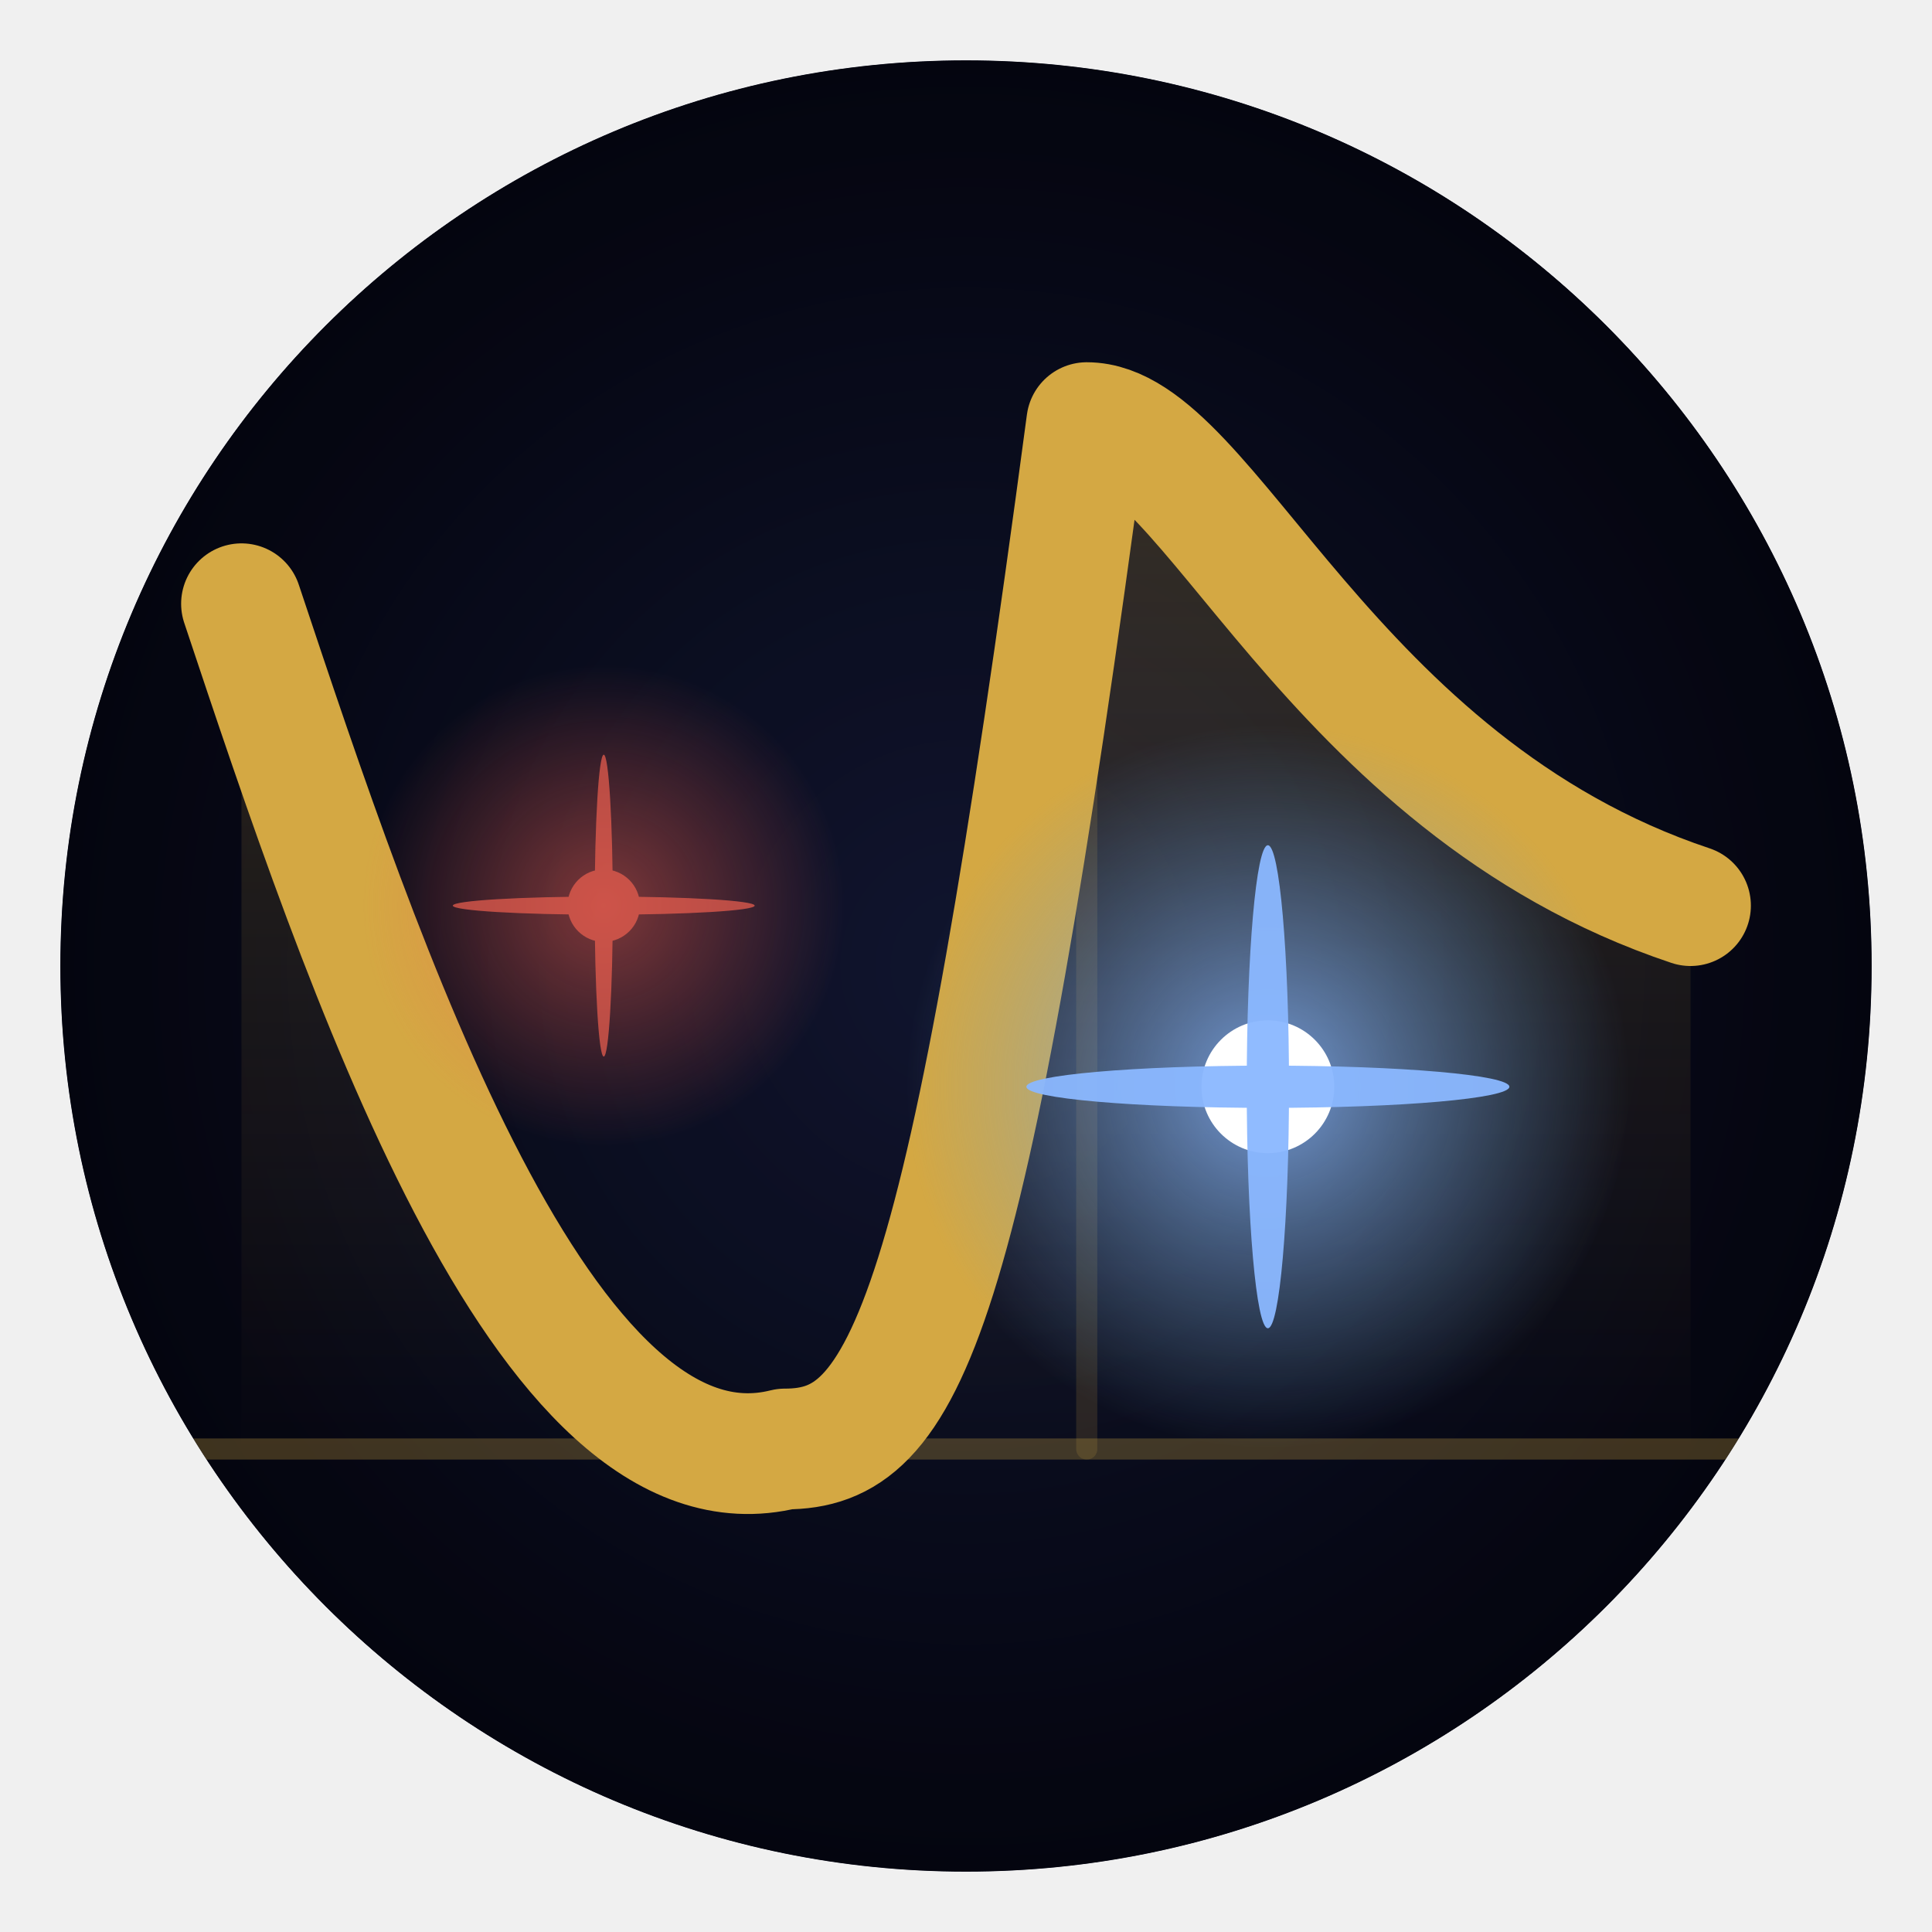
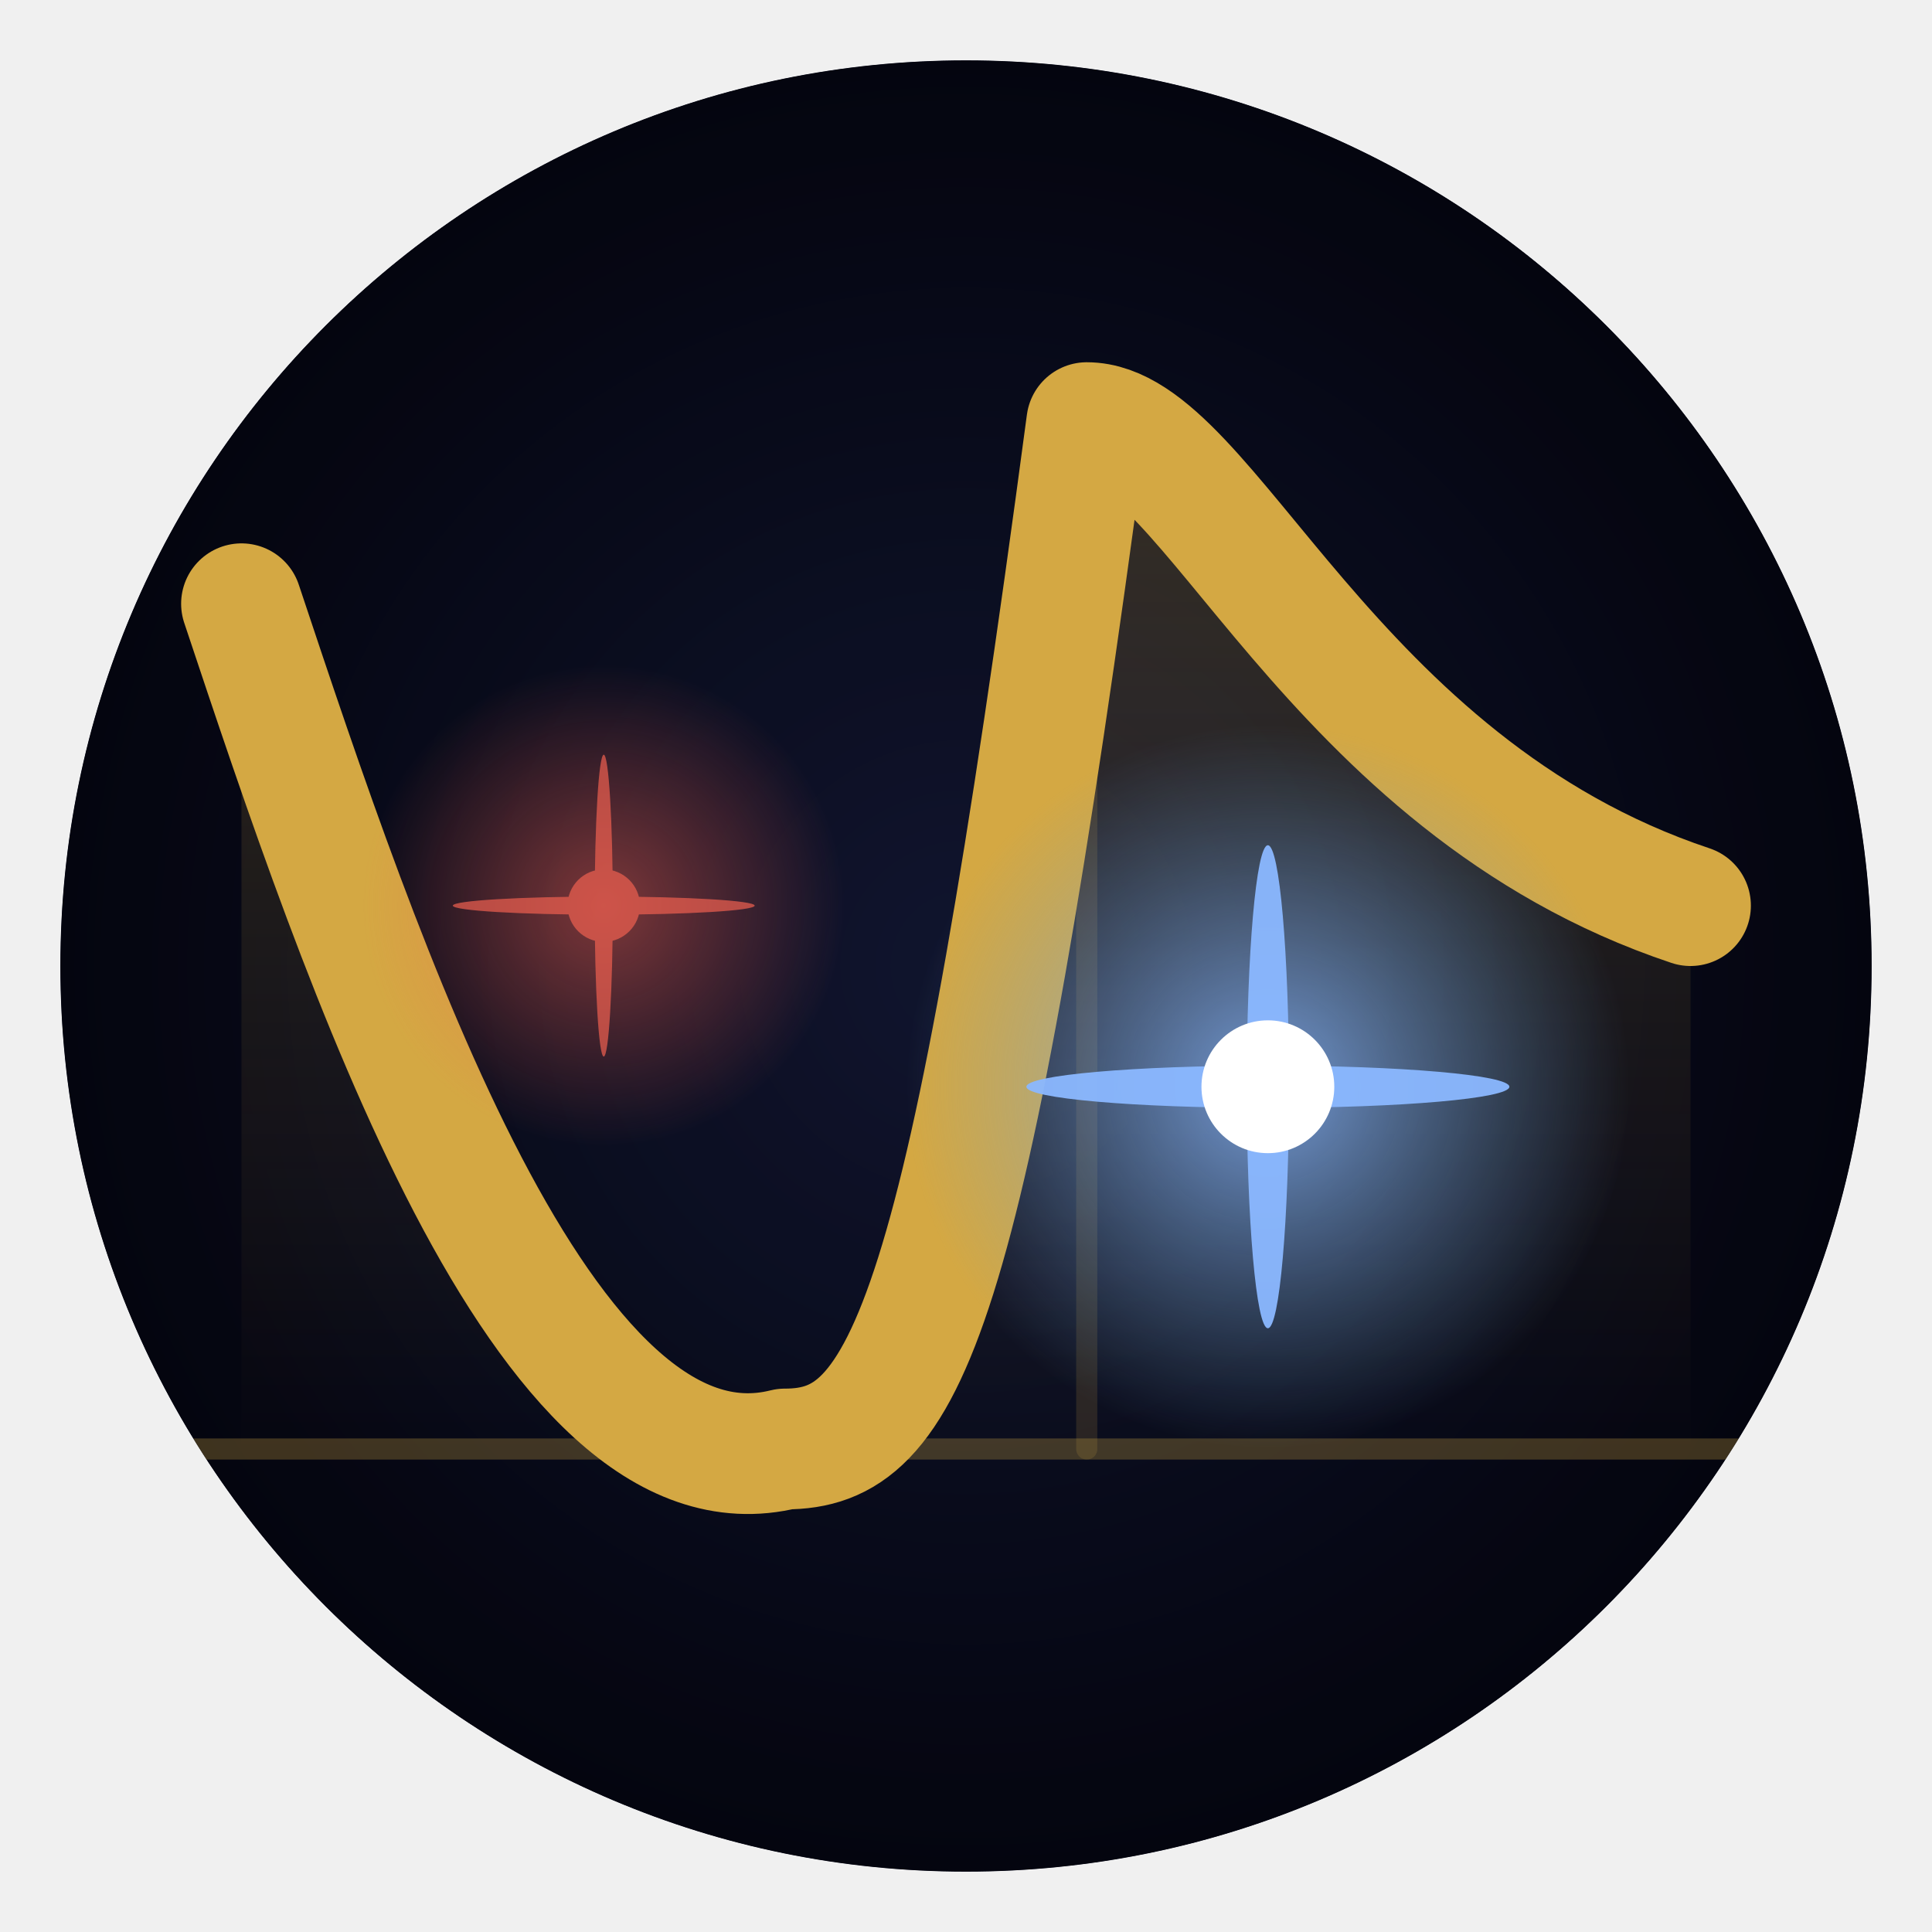
<svg xmlns="http://www.w3.org/2000/svg" viewBox="0 0 32 32" width="32" height="32">
  <defs>
    <radialGradient id="vig" cx="50%" cy="50%" r="50%">
      <stop offset="0%" stop-color="#111630" />
      <stop offset="100%" stop-color="#03040d" />
    </radialGradient>
    <linearGradient id="area" x1="0" y1="0" x2="0" y2="1">
      <stop offset="0%" stop-color="#d4a843" stop-opacity="0.22" />
      <stop offset="100%" stop-color="#d4a843" stop-opacity="0.0" />
    </linearGradient>
    <radialGradient id="rg" cx="50%" cy="50%" r="50%">
      <stop offset="0%" stop-color="#f06050" stop-opacity="0.5" />
      <stop offset="100%" stop-color="#f06050" stop-opacity="0" />
    </radialGradient>
    <radialGradient id="bg2" cx="50%" cy="50%" r="50%">
      <stop offset="0%" stop-color="#8ab8ff" stop-opacity="0.8" />
      <stop offset="100%" stop-color="#6a9ec8" stop-opacity="0" />
    </radialGradient>
    <clipPath id="c">
      <circle cx="16" cy="16" r="15" />
    </clipPath>
  </defs>
  <circle cx="16" cy="16" r="15" fill="#07091a" />
  <g clip-path="url(#c)">
    <circle cx="16" cy="16" r="15" fill="url(#vig)" opacity="0.9" />
    <line x1="3" y1="24" x2="29" y2="24" stroke="#d4a843" stroke-width="0.35" opacity="0.28" stroke-linecap="round" />
    <line x1="18" y1="7" x2="18" y2="24" stroke="#d4a843" stroke-width="0.35" opacity="0.15" stroke-linecap="round" />
    <path d="M 4,10          C 6,16 9,25 13,24          C 15,24 16,22 18,7          C 20,7 22,13 28,15          L 28,24 L 4,24 Z" fill="url(#area)" />
    <path d="M 4,10          C 6,16 9,25 13,24          C 15,24 16,22 18,7          C 20,7 22,13 28,15" fill="none" stroke="#d4a843" stroke-width="2.0" stroke-linecap="round" stroke-linejoin="round" />
    <circle cx="10" cy="15" r="4" fill="url(#rg)" />
    <g transform="translate(10,15)" fill="#f06050" opacity="0.7">
-       <circle cx="0" cy="0" r="0.6" />
      <ellipse cx="0" cy="0" rx="2.5" ry="0.15" />
      <ellipse cx="0" cy="0" rx="0.15" ry="2.5" />
+       <circle cx="0" cy="0" r="0.6" />
    </g>
    <circle cx="21" cy="18" r="6" fill="url(#bg2)" />
-     <g transform="translate(21,18)" fill="#ffffff">
-       <circle cx="0" cy="0" r="1.1" fill="#ffffff" />
+     <g transform="translate(21,18)">
      <g fill="#8ab8ff" opacity="0.95">
        <ellipse cx="0" cy="0" rx="4" ry="0.35" />
        <ellipse cx="0" cy="0" rx="0.35" ry="4" />
      </g>
+       <circle cx="0" cy="0" r="1.1" fill="#ffffff" />
    </g>
  </g>
</svg>
